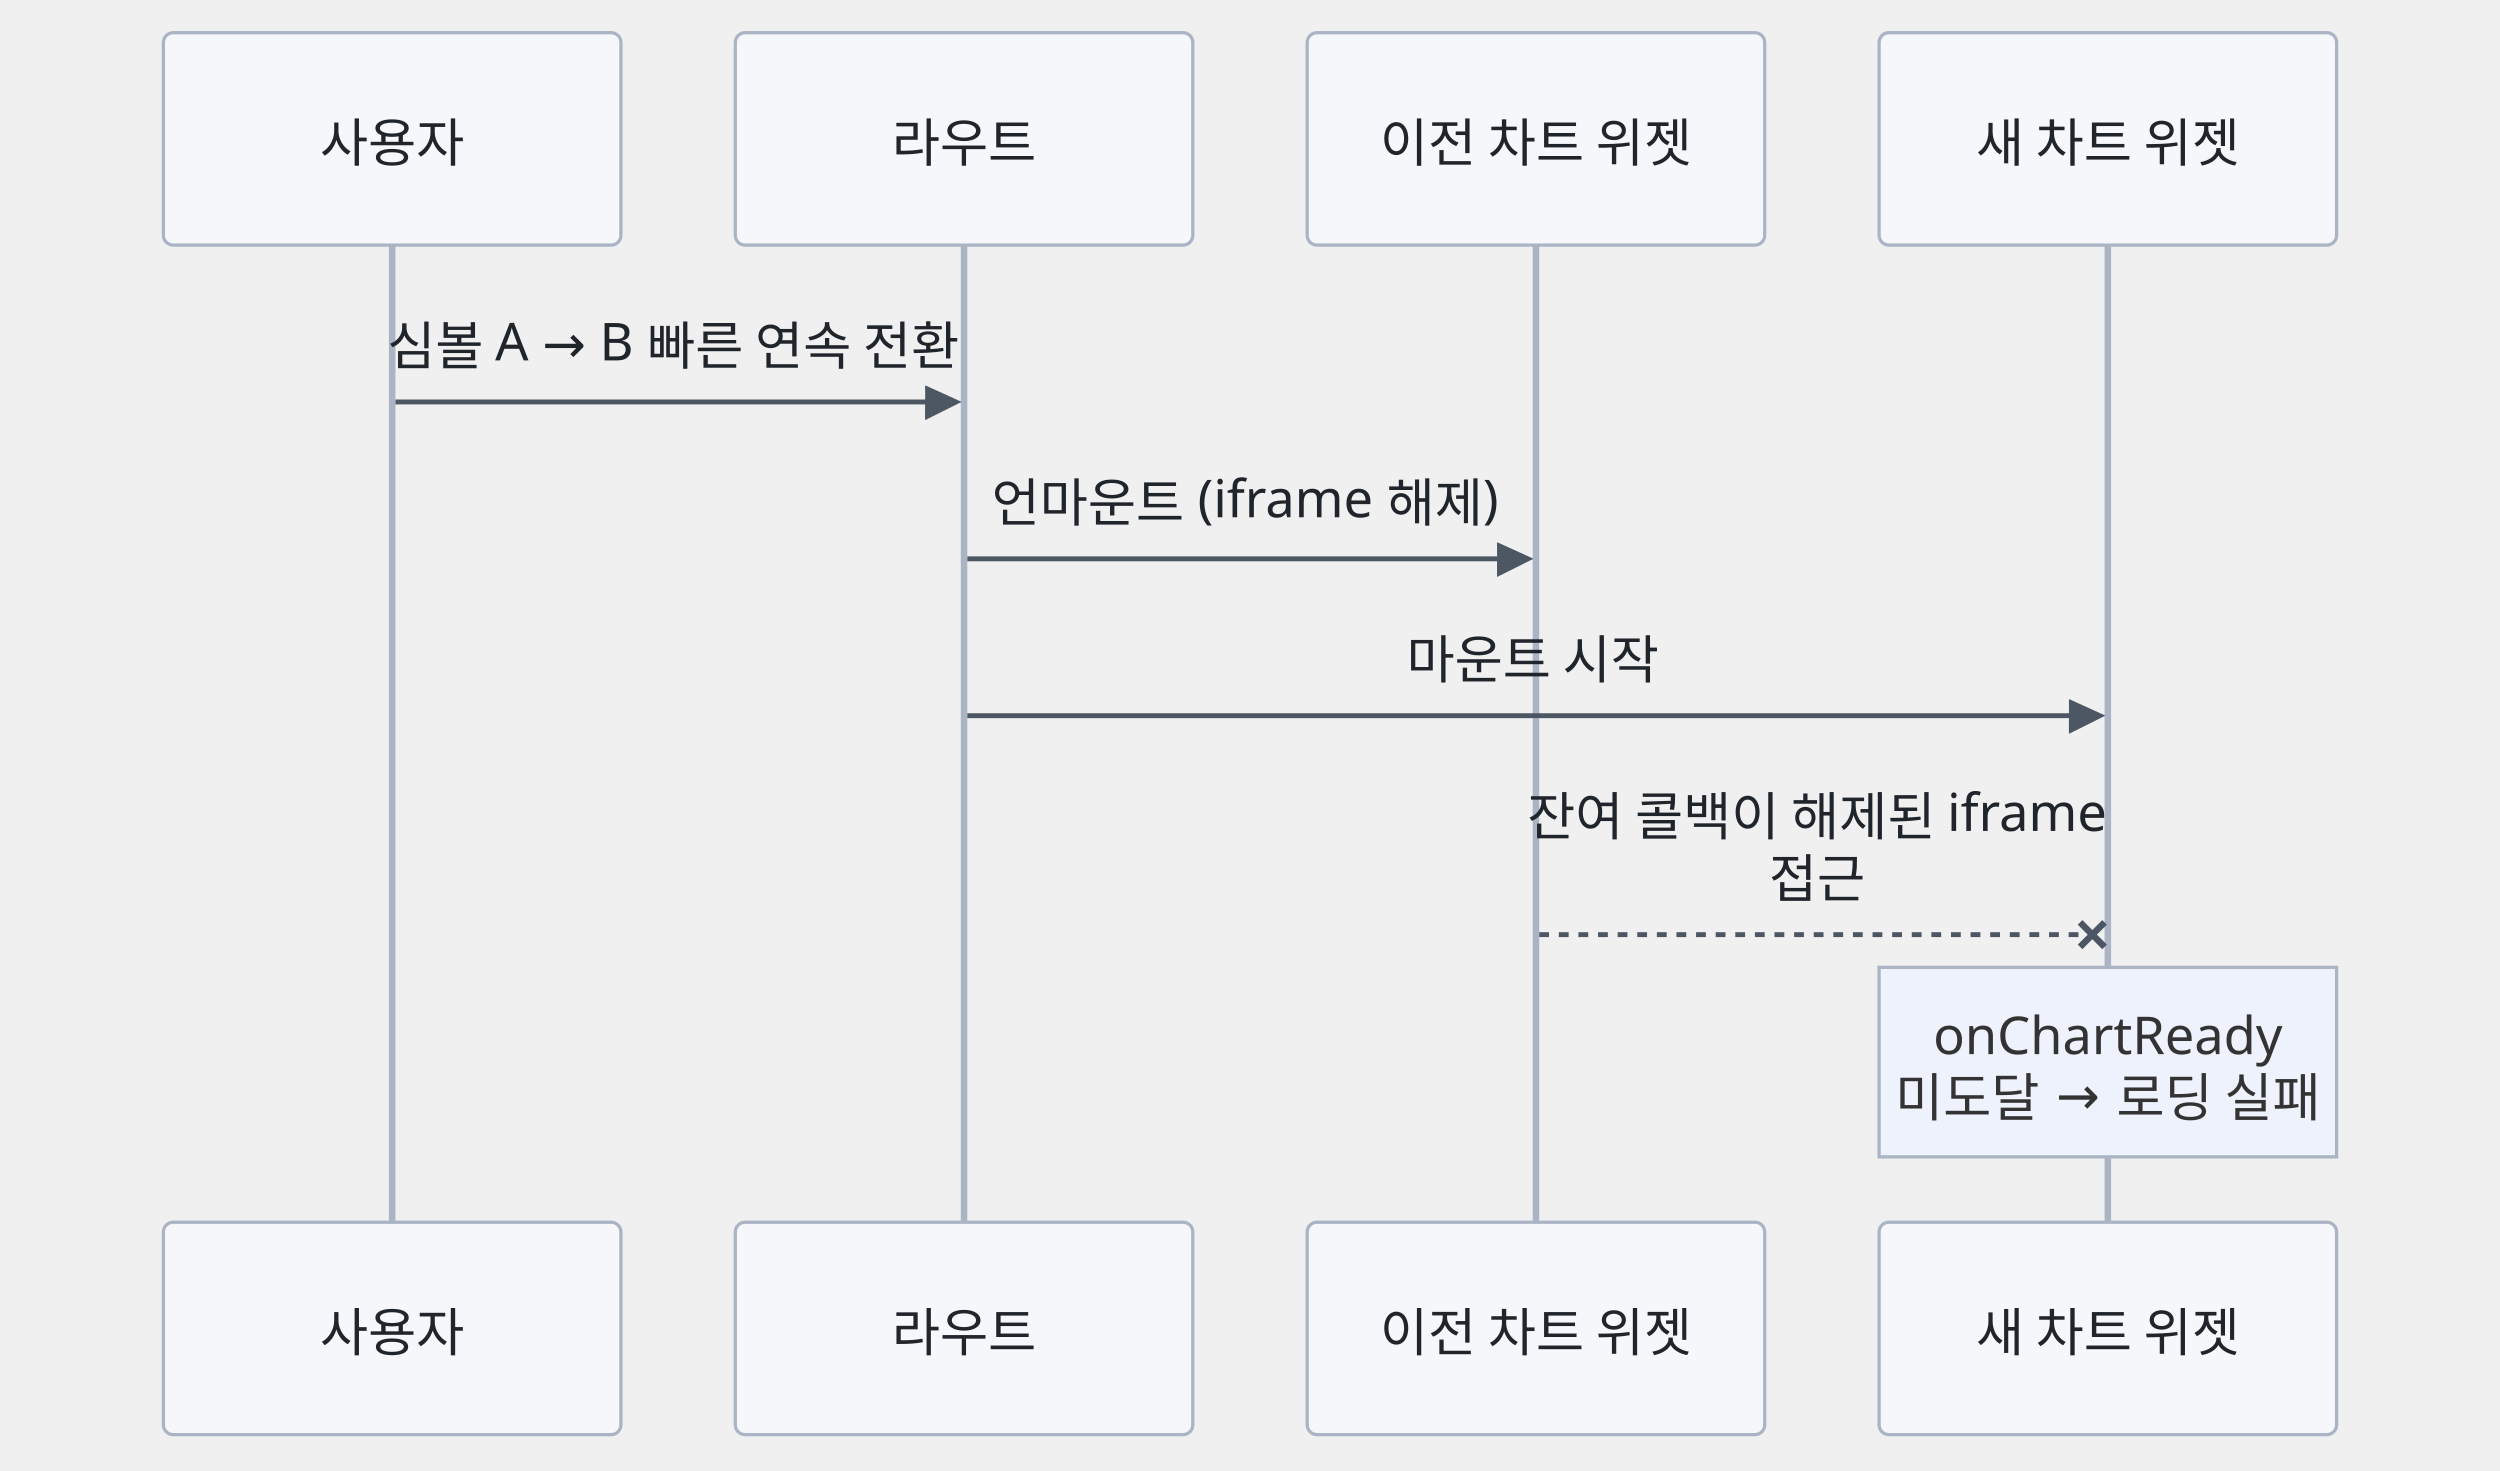
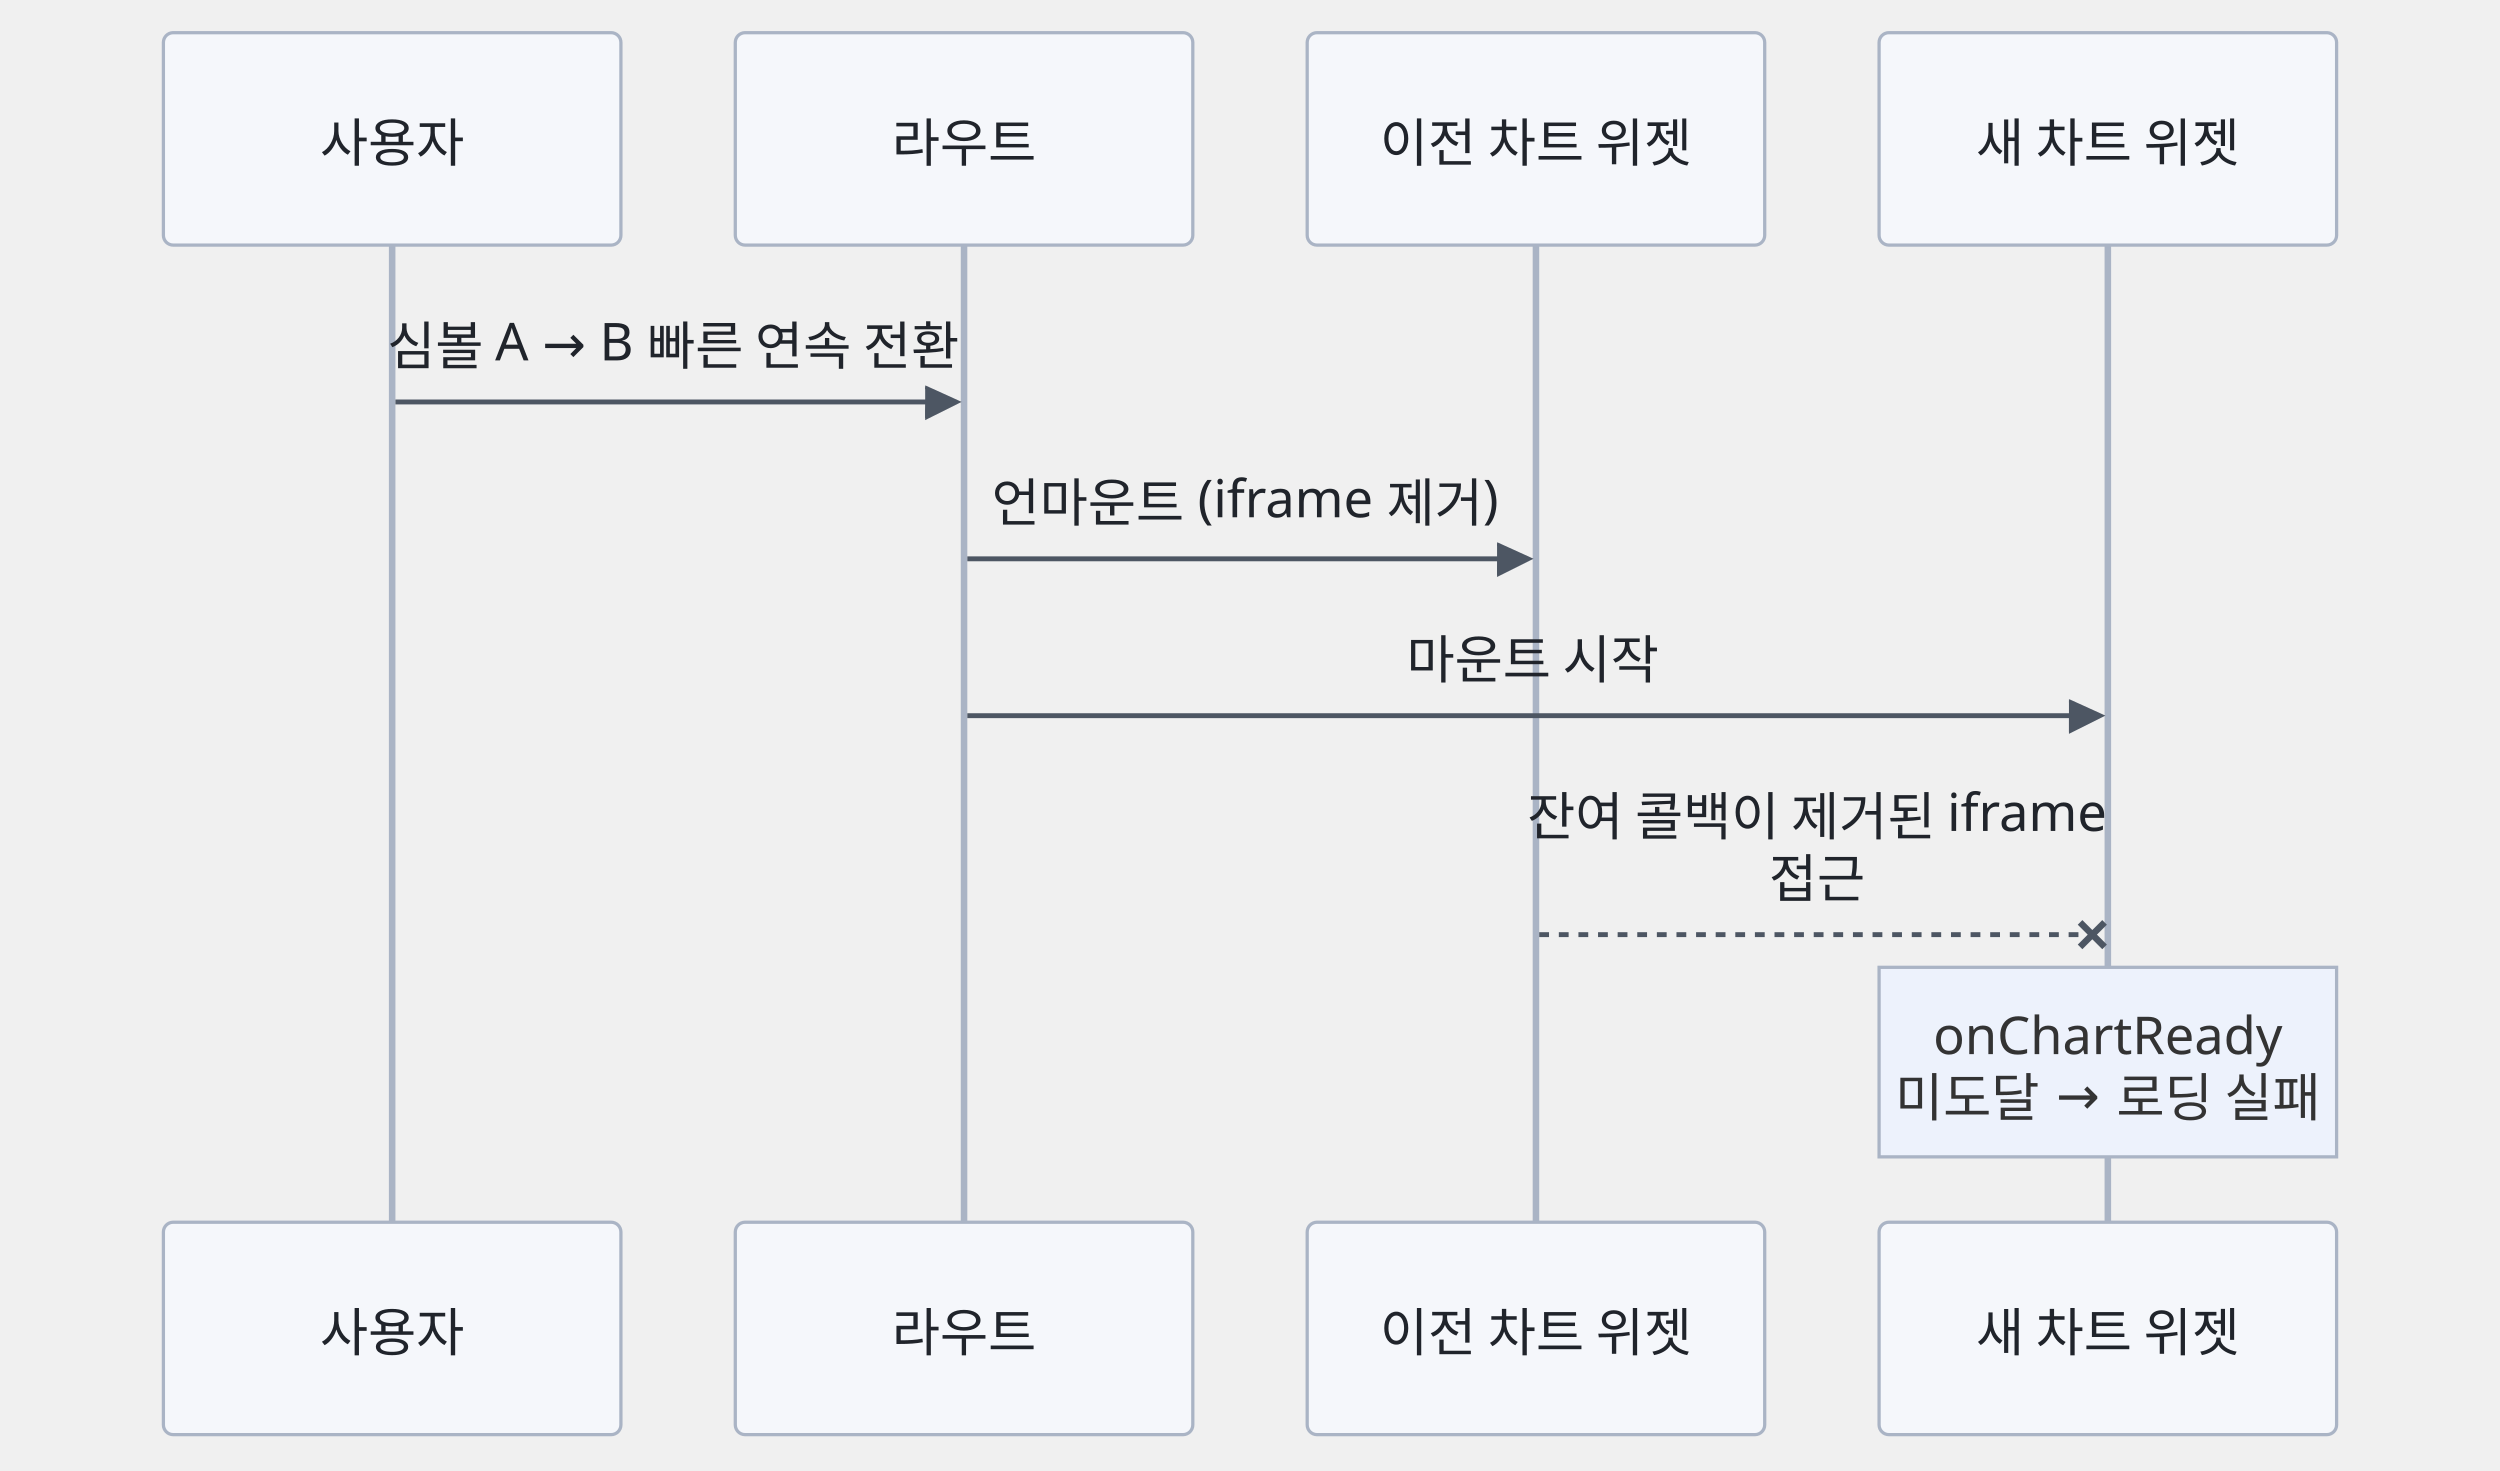
<svg xmlns="http://www.w3.org/2000/svg" id="bitria-chart-lifecycle" width="100%" style="max-width: 765px;" viewBox="-50 -10 765 450" role="graphics-document document" aria-roledescription="sequence">
  <g>
    <rect x="525" y="364" fill="#eaeaea" stroke="#666" width="140" height="65" name="W2" rx="3" ry="3" class="actor actor-bottom" />
    <text x="595" y="396.5" dominant-baseline="central" alignment-baseline="central" class="actor actor-box" style="text-anchor: middle; font-size: 16px; font-weight: 400; font-family: Pretendard, sans-serif;">
      <tspan x="595" dy="0">새 차트 위젯</tspan>
    </text>
  </g>
  <g>
    <rect x="350" y="364" fill="#eaeaea" stroke="#666" width="140" height="65" name="W1" rx="3" ry="3" class="actor actor-bottom" />
    <text x="420" y="396.5" dominant-baseline="central" alignment-baseline="central" class="actor actor-box" style="text-anchor: middle; font-size: 16px; font-weight: 400; font-family: Pretendard, sans-serif;">
      <tspan x="420" dy="0">이전 차트 위젯</tspan>
    </text>
  </g>
  <g>
    <rect x="175" y="364" fill="#eaeaea" stroke="#666" width="140" height="65" name="R" rx="3" ry="3" class="actor actor-bottom" />
    <text x="245" y="396.5" dominant-baseline="central" alignment-baseline="central" class="actor actor-box" style="text-anchor: middle; font-size: 16px; font-weight: 400; font-family: Pretendard, sans-serif;">
      <tspan x="245" dy="0">라우트</tspan>
    </text>
  </g>
  <g>
    <rect x="0" y="364" fill="#eaeaea" stroke="#666" width="140" height="65" name="U" rx="3" ry="3" class="actor actor-bottom" />
    <text x="70" y="396.5" dominant-baseline="central" alignment-baseline="central" class="actor actor-box" style="text-anchor: middle; font-size: 16px; font-weight: 400; font-family: Pretendard, sans-serif;">
      <tspan x="70" dy="0">사용자</tspan>
    </text>
  </g>
  <g>
    <line id="actor3" x1="595" y1="65" x2="595" y2="364" class="actor-line 200" stroke-width="0.5px" stroke="#999" name="W2" data-et="life-line" data-id="W2" />
    <g id="root-3" data-et="participant" data-type="participant" data-id="W2">
      <rect x="525" y="0" fill="#eaeaea" stroke="#666" width="140" height="65" name="W2" rx="3" ry="3" class="actor actor-top" />
      <text x="595" y="32.5" dominant-baseline="central" alignment-baseline="central" class="actor actor-box" style="text-anchor: middle; font-size: 16px; font-weight: 400; font-family: Pretendard, sans-serif;">
        <tspan x="595" dy="0">새 차트 위젯</tspan>
      </text>
    </g>
  </g>
  <g>
    <line id="actor2" x1="420" y1="65" x2="420" y2="364" class="actor-line 200" stroke-width="0.5px" stroke="#999" name="W1" data-et="life-line" data-id="W1" />
    <g id="root-2" data-et="participant" data-type="participant" data-id="W1">
      <rect x="350" y="0" fill="#eaeaea" stroke="#666" width="140" height="65" name="W1" rx="3" ry="3" class="actor actor-top" />
      <text x="420" y="32.5" dominant-baseline="central" alignment-baseline="central" class="actor actor-box" style="text-anchor: middle; font-size: 16px; font-weight: 400; font-family: Pretendard, sans-serif;">
        <tspan x="420" dy="0">이전 차트 위젯</tspan>
      </text>
    </g>
  </g>
  <g>
    <line id="actor1" x1="245" y1="65" x2="245" y2="364" class="actor-line 200" stroke-width="0.5px" stroke="#999" name="R" data-et="life-line" data-id="R" />
    <g id="root-1" data-et="participant" data-type="participant" data-id="R">
      <rect x="175" y="0" fill="#eaeaea" stroke="#666" width="140" height="65" name="R" rx="3" ry="3" class="actor actor-top" />
      <text x="245" y="32.5" dominant-baseline="central" alignment-baseline="central" class="actor actor-box" style="text-anchor: middle; font-size: 16px; font-weight: 400; font-family: Pretendard, sans-serif;">
        <tspan x="245" dy="0">라우트</tspan>
      </text>
    </g>
  </g>
  <g>
    <line id="actor0" x1="70" y1="65" x2="70" y2="364" class="actor-line 200" stroke-width="0.5px" stroke="#999" name="U" data-et="life-line" data-id="U" />
    <g id="root-0" data-et="participant" data-type="participant" data-id="U">
      <rect x="0" y="0" fill="#eaeaea" stroke="#666" width="140" height="65" name="U" rx="3" ry="3" class="actor actor-top" />
      <text x="70" y="32.5" dominant-baseline="central" alignment-baseline="central" class="actor actor-box" style="text-anchor: middle; font-size: 16px; font-weight: 400; font-family: Pretendard, sans-serif;">
        <tspan x="70" dy="0">사용자</tspan>
      </text>
    </g>
  </g>
  <style>#bitria-chart-lifecycle{font-family:Pretendard,sans-serif;font-size:15px;fill:#20242b;}@keyframes edge-animation-frame{from{stroke-dashoffset:0;}}@keyframes dash{to{stroke-dashoffset:0;}}#bitria-chart-lifecycle .edge-animation-slow{stroke-dasharray:9,5!important;stroke-dashoffset:900;animation:dash 50s linear infinite;stroke-linecap:round;}#bitria-chart-lifecycle .edge-animation-fast{stroke-dasharray:9,5!important;stroke-dashoffset:900;animation:dash 20s linear infinite;stroke-linecap:round;}#bitria-chart-lifecycle .error-icon{fill:#ffffff;}#bitria-chart-lifecycle .error-text{fill:#000000;stroke:#000000;}#bitria-chart-lifecycle .edge-thickness-normal{stroke-width:1px;}#bitria-chart-lifecycle .edge-thickness-thick{stroke-width:3.5px;}#bitria-chart-lifecycle .edge-pattern-solid{stroke-dasharray:0;}#bitria-chart-lifecycle .edge-thickness-invisible{stroke-width:0;fill:none;}#bitria-chart-lifecycle .edge-pattern-dashed{stroke-dasharray:3;}#bitria-chart-lifecycle .edge-pattern-dotted{stroke-dasharray:2;}#bitria-chart-lifecycle .marker{fill:#68717d;stroke:#68717d;}#bitria-chart-lifecycle .marker.cross{stroke:#68717d;}#bitria-chart-lifecycle svg{font-family:Pretendard,sans-serif;font-size:15px;}#bitria-chart-lifecycle p{margin:0;}#bitria-chart-lifecycle .actor{stroke:#aab4c5;fill:#f5f7fb;stroke-width:1;}#bitria-chart-lifecycle rect.actor.outer-path[data-look="neo"]{filter:drop-shadow( 1px 2px 2px rgba(185,185,185,1));}#bitria-chart-lifecycle rect.note[data-look="neo"]{stroke:#aab4c5;fill:#edf2fc;filter:drop-shadow( 1px 2px 2px rgba(185,185,185,1));}#bitria-chart-lifecycle text.actor&gt;tspan{fill:#20242b;stroke:none;}#bitria-chart-lifecycle .actor-line{stroke:#aab4c5;}#bitria-chart-lifecycle .innerArc{stroke-width:1.5;stroke-dasharray:none;}#bitria-chart-lifecycle .messageLine0{stroke-width:1.5;stroke-dasharray:none;stroke:#4d5663;}#bitria-chart-lifecycle .messageLine1{stroke-width:1.5;stroke-dasharray:2,2;stroke:#4d5663;}#bitria-chart-lifecycle [id$="-arrowhead"] path{fill:#4d5663;stroke:#4d5663;}#bitria-chart-lifecycle .sequenceNumber{fill:#978e82;}#bitria-chart-lifecycle [id$="-sequencenumber"]{fill:#4d5663;}#bitria-chart-lifecycle [id$="-crosshead"] path{fill:#4d5663;stroke:#4d5663;}#bitria-chart-lifecycle .messageText{fill:#20242b;stroke:none;}#bitria-chart-lifecycle .labelBox{stroke:#aab4c5;fill:#f5f7fb;filter:none;}#bitria-chart-lifecycle .labelText,#bitria-chart-lifecycle .labelText&gt;tspan{fill:#20242b;stroke:none;}#bitria-chart-lifecycle .loopText,#bitria-chart-lifecycle .loopText&gt;tspan{fill:#20242b;stroke:none;}#bitria-chart-lifecycle .sectionTitle,#bitria-chart-lifecycle .sectionTitle&gt;tspan{fill:#20242b;stroke:none;}#bitria-chart-lifecycle .loopLine{stroke-width:2px;stroke-dasharray:2,2;stroke:#aab4c5;fill:#aab4c5;}#bitria-chart-lifecycle .note{stroke:#aab4c5;fill:#edf2fc;}#bitria-chart-lifecycle .noteText,#bitria-chart-lifecycle .noteText&gt;tspan{fill:#333;stroke:none;font-weight:normal;}#bitria-chart-lifecycle .activation0{fill:#edf2fc;stroke:hsl(220, 71.429%, 85.882%);}#bitria-chart-lifecycle .activation1{fill:#edf2fc;stroke:hsl(220, 71.429%, 85.882%);}#bitria-chart-lifecycle .activation2{fill:#edf2fc;stroke:hsl(220, 71.429%, 85.882%);}#bitria-chart-lifecycle .actorPopupMenu{position:absolute;}#bitria-chart-lifecycle .actorPopupMenuPanel{position:absolute;fill:#f5f7fb;box-shadow:0px 8px 16px 0px rgba(0,0,0,0.2);filter:drop-shadow(3px 5px 2px rgb(0 0 0 / 0.4));}#bitria-chart-lifecycle .actor-man circle,#bitria-chart-lifecycle line{fill:#f5f7fb;stroke-width:2px;}#bitria-chart-lifecycle g rect.rect{filter:drop-shadow( 1px 2px 2px rgba(185,185,185,1));stroke:#aab4c5;}#bitria-chart-lifecycle .node .neo-node{stroke:#aab4c5;}#bitria-chart-lifecycle [data-look="neo"].node rect,#bitria-chart-lifecycle [data-look="neo"].cluster rect,#bitria-chart-lifecycle [data-look="neo"].node polygon{stroke:url(#bitria-chart-lifecycle-gradient);filter:drop-shadow( 1px 2px 2px rgba(185,185,185,1));}#bitria-chart-lifecycle [data-look="neo"].swimlane.cluster rect{filter:none;}#bitria-chart-lifecycle [data-look="neo"].node path{stroke:url(#bitria-chart-lifecycle-gradient);stroke-width:1px;}#bitria-chart-lifecycle [data-look="neo"].node .outer-path{filter:drop-shadow( 1px 2px 2px rgba(185,185,185,1));}#bitria-chart-lifecycle [data-look="neo"].node .neo-line path{stroke:#aab4c5;filter:none;}#bitria-chart-lifecycle [data-look="neo"].node circle{stroke:url(#bitria-chart-lifecycle-gradient);filter:drop-shadow( 1px 2px 2px rgba(185,185,185,1));}#bitria-chart-lifecycle [data-look="neo"].node circle .state-start{fill:#000000;}#bitria-chart-lifecycle [data-look="neo"].icon-shape .icon{fill:url(#bitria-chart-lifecycle-gradient);filter:drop-shadow( 1px 2px 2px rgba(185,185,185,1));}#bitria-chart-lifecycle [data-look="neo"].icon-shape .icon-neo path{stroke:url(#bitria-chart-lifecycle-gradient);filter:drop-shadow( 1px 2px 2px rgba(185,185,185,1));}#bitria-chart-lifecycle :root{--mermaid-font-family:Pretendard,sans-serif;}</style>
  <g />
  <defs>
    <symbol id="bitria-chart-lifecycle-computer" width="24" height="24">
      <path transform="scale(.5)" d="M2 2v13h20v-13h-20zm18 11h-16v-9h16v9zm-10.228 6l.466-1h3.524l.467 1h-4.457zm14.228 3h-24l2-6h2.104l-1.33 4h18.45l-1.297-4h2.073l2 6zm-5-10h-14v-7h14v7z" />
    </symbol>
  </defs>
  <defs>
    <symbol id="bitria-chart-lifecycle-database" fill-rule="evenodd" clip-rule="evenodd">
      <path transform="scale(.5)" d="M12.258.001l.256.004.255.005.253.008.251.01.249.012.247.015.246.016.242.019.241.02.239.023.236.024.233.027.231.028.229.031.225.032.223.034.22.036.217.038.214.04.211.041.208.043.205.045.201.046.198.048.194.05.191.051.187.053.183.054.18.056.175.057.172.059.168.06.163.061.16.063.155.064.15.066.074.033.073.033.071.034.07.034.069.035.068.035.067.035.066.035.064.036.064.036.062.036.06.036.06.037.058.037.058.037.055.038.055.038.053.038.052.038.051.039.05.039.048.039.047.039.045.04.044.04.043.04.041.04.04.041.039.041.037.041.036.041.034.041.033.042.032.042.03.042.029.042.027.042.026.043.024.043.023.043.021.043.02.043.018.044.017.043.015.044.013.044.012.044.011.045.009.044.007.045.006.045.004.045.002.045.001.045v17l-.001.045-.002.045-.004.045-.006.045-.007.045-.009.044-.011.045-.012.044-.013.044-.015.044-.017.043-.018.044-.02.043-.021.043-.023.043-.024.043-.026.043-.027.042-.029.042-.03.042-.032.042-.033.042-.034.041-.036.041-.037.041-.039.041-.04.041-.041.04-.043.04-.044.04-.045.04-.047.039-.048.039-.05.039-.051.039-.052.038-.053.038-.055.038-.055.038-.058.037-.058.037-.06.037-.06.036-.062.036-.064.036-.064.036-.066.035-.067.035-.068.035-.069.035-.07.034-.071.034-.073.033-.074.033-.15.066-.155.064-.16.063-.163.061-.168.06-.172.059-.175.057-.18.056-.183.054-.187.053-.191.051-.194.05-.198.048-.201.046-.205.045-.208.043-.211.041-.214.04-.217.038-.22.036-.223.034-.225.032-.229.031-.231.028-.233.027-.236.024-.239.023-.241.02-.242.019-.246.016-.247.015-.249.012-.251.01-.253.008-.255.005-.256.004-.258.001-.258-.001-.256-.004-.255-.005-.253-.008-.251-.01-.249-.012-.247-.015-.245-.016-.243-.019-.241-.02-.238-.023-.236-.024-.234-.027-.231-.028-.228-.031-.226-.032-.223-.034-.22-.036-.217-.038-.214-.04-.211-.041-.208-.043-.204-.045-.201-.046-.198-.048-.195-.05-.19-.051-.187-.053-.184-.054-.179-.056-.176-.057-.172-.059-.167-.06-.164-.061-.159-.063-.155-.064-.151-.066-.074-.033-.072-.033-.072-.034-.07-.034-.069-.035-.068-.035-.067-.035-.066-.035-.064-.036-.063-.036-.062-.036-.061-.036-.06-.037-.058-.037-.057-.037-.056-.038-.055-.038-.053-.038-.052-.038-.051-.039-.049-.039-.049-.039-.046-.039-.046-.04-.044-.04-.043-.04-.041-.04-.04-.041-.039-.041-.037-.041-.036-.041-.034-.041-.033-.042-.032-.042-.03-.042-.029-.042-.027-.042-.026-.043-.024-.043-.023-.043-.021-.043-.02-.043-.018-.044-.017-.043-.015-.044-.013-.044-.012-.044-.011-.045-.009-.044-.007-.045-.006-.045-.004-.045-.002-.045-.001-.045v-17l.001-.045.002-.045.004-.045.006-.045.007-.045.009-.044.011-.045.012-.044.013-.044.015-.044.017-.043.018-.044.02-.043.021-.043.023-.043.024-.043.026-.043.027-.042.029-.042.03-.042.032-.042.033-.042.034-.041.036-.041.037-.041.039-.041.04-.041.041-.04.043-.04.044-.04.046-.04.046-.039.049-.039.049-.039.051-.039.052-.038.053-.038.055-.038.056-.038.057-.037.058-.037.06-.037.061-.036.062-.036.063-.036.064-.036.066-.035.067-.035.068-.035.069-.035.07-.034.072-.034.072-.033.074-.033.151-.066.155-.064.159-.063.164-.061.167-.06.172-.059.176-.057.179-.056.184-.054.187-.053.19-.051.195-.05.198-.048.201-.046.204-.045.208-.043.211-.041.214-.04.217-.038.22-.036.223-.034.226-.032.228-.031.231-.028.234-.027.236-.024.238-.023.241-.02.243-.019.245-.016.247-.015.249-.012.251-.01.253-.008.255-.005.256-.004.258-.001.258.001zm-9.258 20.499v.01l.001.021.003.021.004.022.005.021.006.022.007.022.009.023.01.022.011.023.012.023.013.023.015.023.016.024.017.023.018.024.019.024.021.024.022.025.023.024.024.025.052.049.056.05.061.051.066.051.07.051.075.051.079.052.084.052.088.052.092.052.097.052.102.051.105.052.11.052.114.051.119.051.123.051.127.05.131.05.135.05.139.048.144.049.147.047.152.047.155.047.16.045.163.045.167.043.171.043.176.041.178.041.183.039.187.039.19.037.194.035.197.035.202.033.204.031.209.03.212.029.216.027.219.025.222.024.226.021.23.02.233.018.236.016.24.015.243.012.246.01.249.008.253.005.256.004.259.001.26-.001.257-.004.254-.005.25-.008.247-.011.244-.012.241-.014.237-.016.233-.018.231-.021.226-.021.224-.024.22-.026.216-.027.212-.028.21-.031.205-.031.202-.034.198-.034.194-.036.191-.037.187-.039.183-.04.179-.04.175-.042.172-.043.168-.044.163-.045.16-.046.155-.046.152-.047.148-.048.143-.049.139-.049.136-.05.131-.05.126-.05.123-.051.118-.052.114-.051.11-.052.106-.052.101-.052.096-.052.092-.052.088-.053.083-.051.079-.052.074-.052.07-.051.065-.051.06-.051.056-.05.051-.05.023-.024.023-.025.021-.024.02-.024.019-.024.018-.024.017-.024.015-.023.014-.024.013-.023.012-.023.01-.023.01-.022.008-.022.006-.022.006-.022.004-.022.004-.021.001-.021.001-.021v-4.127l-.077.055-.08.053-.083.054-.085.053-.087.052-.09.052-.093.051-.095.05-.097.05-.1.049-.102.049-.105.048-.106.047-.109.047-.111.046-.114.045-.115.045-.118.044-.12.043-.122.042-.124.042-.126.041-.128.04-.13.04-.132.038-.134.038-.135.037-.138.037-.139.035-.142.035-.143.034-.144.033-.147.032-.148.031-.15.03-.151.03-.153.029-.154.027-.156.027-.158.026-.159.025-.161.024-.162.023-.163.022-.165.021-.166.02-.167.019-.169.018-.169.017-.171.016-.173.015-.173.014-.175.013-.175.012-.177.011-.178.01-.179.008-.179.008-.181.006-.182.005-.182.004-.184.003-.184.002h-.37l-.184-.002-.184-.003-.182-.004-.182-.005-.181-.006-.179-.008-.179-.008-.178-.01-.176-.011-.176-.012-.175-.013-.173-.014-.172-.015-.171-.016-.17-.017-.169-.018-.167-.019-.166-.02-.165-.021-.163-.022-.162-.023-.161-.024-.159-.025-.157-.026-.156-.027-.155-.027-.153-.029-.151-.03-.15-.03-.148-.031-.146-.032-.145-.033-.143-.034-.141-.035-.14-.035-.137-.037-.136-.037-.134-.038-.132-.038-.13-.04-.128-.04-.126-.041-.124-.042-.122-.042-.12-.044-.117-.043-.116-.045-.113-.045-.112-.046-.109-.047-.106-.047-.105-.048-.102-.049-.1-.049-.097-.05-.095-.05-.093-.052-.09-.051-.087-.052-.085-.053-.083-.054-.08-.054-.077-.054v4.127zm0-5.654v.011l.001.021.003.021.004.021.005.022.006.022.007.022.009.022.01.022.011.023.012.023.013.023.015.024.016.023.017.024.018.024.019.024.021.024.022.024.023.025.024.024.052.05.056.05.061.05.066.051.07.051.075.052.079.051.084.052.088.052.092.052.097.052.102.052.105.052.11.051.114.051.119.052.123.05.127.051.131.05.135.049.139.049.144.048.147.048.152.047.155.046.16.045.163.045.167.044.171.042.176.042.178.04.183.04.187.038.19.037.194.036.197.034.202.033.204.032.209.03.212.028.216.027.219.025.222.024.226.022.23.02.233.018.236.016.24.014.243.012.246.01.249.008.253.006.256.003.259.001.26-.001.257-.003.254-.006.25-.008.247-.01.244-.012.241-.015.237-.016.233-.018.231-.02.226-.022.224-.024.22-.025.216-.027.212-.029.21-.03.205-.032.202-.033.198-.035.194-.036.191-.037.187-.039.183-.039.179-.041.175-.042.172-.043.168-.044.163-.045.16-.045.155-.047.152-.047.148-.048.143-.048.139-.05.136-.049.131-.05.126-.051.123-.051.118-.051.114-.052.11-.052.106-.052.101-.052.096-.052.092-.052.088-.052.083-.052.079-.052.074-.051.07-.052.065-.051.06-.05.056-.051.051-.049.023-.025.023-.024.021-.025.02-.024.019-.024.018-.024.017-.024.015-.023.014-.023.013-.024.012-.022.01-.023.01-.023.008-.022.006-.022.006-.022.004-.021.004-.022.001-.021.001-.021v-4.139l-.077.054-.08.054-.083.054-.085.052-.087.053-.09.051-.093.051-.095.051-.097.05-.1.049-.102.049-.105.048-.106.047-.109.047-.111.046-.114.045-.115.044-.118.044-.12.044-.122.042-.124.042-.126.041-.128.04-.13.039-.132.039-.134.038-.135.037-.138.036-.139.036-.142.035-.143.033-.144.033-.147.033-.148.031-.15.03-.151.03-.153.028-.154.028-.156.027-.158.026-.159.025-.161.024-.162.023-.163.022-.165.021-.166.02-.167.019-.169.018-.169.017-.171.016-.173.015-.173.014-.175.013-.175.012-.177.011-.178.009-.179.009-.179.007-.181.007-.182.005-.182.004-.184.003-.184.002h-.37l-.184-.002-.184-.003-.182-.004-.182-.005-.181-.007-.179-.007-.179-.009-.178-.009-.176-.011-.176-.012-.175-.013-.173-.014-.172-.015-.171-.016-.17-.017-.169-.018-.167-.019-.166-.02-.165-.021-.163-.022-.162-.023-.161-.024-.159-.025-.157-.026-.156-.027-.155-.028-.153-.028-.151-.03-.15-.03-.148-.031-.146-.033-.145-.033-.143-.033-.141-.035-.14-.036-.137-.036-.136-.037-.134-.038-.132-.039-.13-.039-.128-.04-.126-.041-.124-.042-.122-.043-.12-.043-.117-.044-.116-.044-.113-.046-.112-.046-.109-.046-.106-.047-.105-.048-.102-.049-.1-.049-.097-.05-.095-.051-.093-.051-.09-.051-.087-.053-.085-.052-.083-.054-.08-.054-.077-.054v4.139zm0-5.666v.011l.001.02.003.022.004.021.005.022.006.021.007.022.009.023.01.022.011.023.012.023.013.023.015.023.016.024.017.024.018.023.019.024.021.025.022.024.023.024.024.025.052.05.056.05.061.05.066.051.07.051.075.052.079.051.084.052.088.052.092.052.097.052.102.052.105.051.11.052.114.051.119.051.123.051.127.05.131.05.135.05.139.049.144.048.147.048.152.047.155.046.16.045.163.045.167.043.171.043.176.042.178.04.183.04.187.038.19.037.194.036.197.034.202.033.204.032.209.03.212.028.216.027.219.025.222.024.226.021.23.02.233.018.236.017.24.014.243.012.246.01.249.008.253.006.256.003.259.001.26-.001.257-.003.254-.006.25-.008.247-.01.244-.013.241-.014.237-.016.233-.018.231-.02.226-.022.224-.024.22-.025.216-.027.212-.029.21-.03.205-.032.202-.033.198-.035.194-.036.191-.037.187-.039.183-.039.179-.041.175-.042.172-.043.168-.044.163-.045.16-.045.155-.047.152-.047.148-.048.143-.049.139-.049.136-.049.131-.051.126-.05.123-.051.118-.052.114-.051.11-.052.106-.052.101-.052.096-.052.092-.052.088-.052.083-.052.079-.052.074-.052.07-.051.065-.051.06-.051.056-.05.051-.049.023-.025.023-.025.021-.024.02-.024.019-.024.018-.024.017-.024.015-.023.014-.024.013-.023.012-.023.01-.022.01-.023.008-.022.006-.022.006-.022.004-.022.004-.021.001-.021.001-.021v-4.153l-.077.054-.08.054-.083.053-.085.053-.087.053-.09.051-.093.051-.095.051-.097.05-.1.049-.102.048-.105.048-.106.048-.109.046-.111.046-.114.046-.115.044-.118.044-.12.043-.122.043-.124.042-.126.041-.128.04-.13.039-.132.039-.134.038-.135.037-.138.036-.139.036-.142.034-.143.034-.144.033-.147.032-.148.032-.15.03-.151.03-.153.028-.154.028-.156.027-.158.026-.159.024-.161.024-.162.023-.163.023-.165.021-.166.02-.167.019-.169.018-.169.017-.171.016-.173.015-.173.014-.175.013-.175.012-.177.01-.178.01-.179.009-.179.007-.181.006-.182.006-.182.004-.184.003-.184.001-.185.001-.185-.001-.184-.001-.184-.003-.182-.004-.182-.006-.181-.006-.179-.007-.179-.009-.178-.01-.176-.01-.176-.012-.175-.013-.173-.014-.172-.015-.171-.016-.17-.017-.169-.018-.167-.019-.166-.02-.165-.021-.163-.023-.162-.023-.161-.024-.159-.024-.157-.026-.156-.027-.155-.028-.153-.028-.151-.03-.15-.03-.148-.032-.146-.032-.145-.033-.143-.034-.141-.034-.14-.036-.137-.036-.136-.037-.134-.038-.132-.039-.13-.039-.128-.041-.126-.041-.124-.041-.122-.043-.12-.043-.117-.044-.116-.044-.113-.046-.112-.046-.109-.046-.106-.048-.105-.048-.102-.048-.1-.05-.097-.049-.095-.051-.093-.051-.09-.052-.087-.052-.085-.053-.083-.053-.08-.054-.077-.054v4.153zm8.74-8.179l-.257.004-.254.005-.25.008-.247.011-.244.012-.241.014-.237.016-.233.018-.231.021-.226.022-.224.023-.22.026-.216.027-.212.028-.21.031-.205.032-.202.033-.198.034-.194.036-.191.038-.187.038-.183.04-.179.041-.175.042-.172.043-.168.043-.163.045-.16.046-.155.046-.152.048-.148.048-.143.048-.139.049-.136.05-.131.05-.126.051-.123.051-.118.051-.114.052-.11.052-.106.052-.101.052-.096.052-.092.052-.088.052-.083.052-.079.052-.074.051-.07.052-.065.051-.06.05-.056.05-.051.05-.023.025-.023.024-.021.024-.02.025-.019.024-.018.024-.017.023-.015.024-.014.023-.013.023-.012.023-.01.023-.01.022-.008.022-.006.023-.006.021-.004.022-.004.021-.001.021-.001.021.001.021.001.021.004.021.004.022.006.021.006.023.008.022.01.022.01.023.012.023.013.023.014.023.015.024.017.023.018.024.019.024.02.025.021.024.023.024.023.025.051.05.056.05.06.05.065.051.07.052.074.051.079.052.083.052.088.052.092.052.096.052.101.052.106.052.11.052.114.052.118.051.123.051.126.051.131.05.136.05.139.049.143.048.148.048.152.048.155.046.16.046.163.045.168.043.172.043.175.042.179.041.183.04.187.038.191.038.194.036.198.034.202.033.205.032.21.031.212.028.216.027.22.026.224.023.226.022.231.021.233.018.237.016.241.014.244.012.247.011.25.008.254.005.257.004.26.001.26-.001.257-.004.254-.005.25-.008.247-.011.244-.012.241-.014.237-.016.233-.018.231-.021.226-.022.224-.023.22-.026.216-.027.212-.028.21-.031.205-.032.202-.033.198-.034.194-.036.191-.038.187-.038.183-.04.179-.041.175-.042.172-.043.168-.043.163-.045.16-.046.155-.046.152-.048.148-.048.143-.048.139-.049.136-.05.131-.05.126-.051.123-.051.118-.051.114-.052.11-.052.106-.052.101-.052.096-.052.092-.052.088-.052.083-.052.079-.052.074-.051.07-.052.065-.051.06-.05.056-.05.051-.05.023-.025.023-.024.021-.024.02-.025.019-.024.018-.024.017-.023.015-.024.014-.023.013-.023.012-.023.01-.023.01-.022.008-.022.006-.023.006-.021.004-.022.004-.021.001-.021.001-.021-.001-.021-.001-.021-.004-.021-.004-.022-.006-.021-.006-.023-.008-.022-.01-.022-.01-.023-.012-.023-.013-.023-.014-.023-.015-.024-.017-.023-.018-.024-.019-.024-.02-.025-.021-.024-.023-.024-.023-.025-.051-.05-.056-.05-.06-.05-.065-.051-.07-.052-.074-.051-.079-.052-.083-.052-.088-.052-.092-.052-.096-.052-.101-.052-.106-.052-.11-.052-.114-.052-.118-.051-.123-.051-.126-.051-.131-.05-.136-.05-.139-.049-.143-.048-.148-.048-.152-.048-.155-.046-.16-.046-.163-.045-.168-.043-.172-.043-.175-.042-.179-.041-.183-.04-.187-.038-.191-.038-.194-.036-.198-.034-.202-.033-.205-.032-.21-.031-.212-.028-.216-.027-.22-.026-.224-.023-.226-.022-.231-.021-.233-.018-.237-.016-.241-.014-.244-.012-.247-.011-.25-.008-.254-.005-.257-.004-.26-.001-.26.001z" />
    </symbol>
  </defs>
  <defs>
    <symbol id="bitria-chart-lifecycle-clock" width="24" height="24">
      <path transform="scale(.5)" d="M12 2c5.514 0 10 4.486 10 10s-4.486 10-10 10-10-4.486-10-10 4.486-10 10-10zm0-2c-6.627 0-12 5.373-12 12s5.373 12 12 12 12-5.373 12-12-5.373-12-12-12zm5.848 12.459c.202.038.202.333.001.372-1.907.361-6.045 1.111-6.547 1.111-.719 0-1.301-.582-1.301-1.301 0-.512.77-5.447 1.125-7.445.034-.192.312-.181.343.014l.985 6.238 5.394 1.011z" />
    </symbol>
  </defs>
  <defs>
    <marker id="bitria-chart-lifecycle-arrowhead" refX="7.9" refY="5" markerUnits="userSpaceOnUse" markerWidth="12" markerHeight="12" orient="auto-start-reverse">
      <path d="M -1 0 L 10 5 L 0 10 z" />
    </marker>
  </defs>
  <defs>
    <marker id="bitria-chart-lifecycle-crosshead" markerWidth="15" markerHeight="8" orient="auto" refX="4" refY="4.5">
      <path fill="none" stroke="#000000" stroke-width="1pt" d="M 1,2 L 6,7 M 6,2 L 1,7" style="stroke-dasharray: 0, 0;" />
    </marker>
  </defs>
  <defs>
    <marker id="bitria-chart-lifecycle-filled-head" refX="15.5" refY="7" markerWidth="20" markerHeight="28" orient="auto">
      <path d="M 18,7 L9,13 L14,7 L9,1 Z" />
    </marker>
  </defs>
  <defs>
    <marker id="bitria-chart-lifecycle-sequencenumber" refX="15" refY="15" markerWidth="60" markerHeight="40" orient="auto">
      <circle cx="15" cy="15" r="6" />
    </marker>
  </defs>
  <defs>
    <marker id="bitria-chart-lifecycle-solidTopArrowHead" refX="7.9" refY="7.25" markerUnits="userSpaceOnUse" markerWidth="12" markerHeight="12" orient="auto-start-reverse">
      <path d="M 0 0 L 10 8 L 0 8 z" />
    </marker>
  </defs>
  <defs>
    <marker id="bitria-chart-lifecycle-solidBottomArrowHead" refX="7.9" refY="0.75" markerUnits="userSpaceOnUse" markerWidth="12" markerHeight="12" orient="auto-start-reverse">
      <path d="M 0 0 L 10 0 L 0 8 z" />
    </marker>
  </defs>
  <defs>
    <marker id="bitria-chart-lifecycle-stickTopArrowHead" refX="7.5" refY="7" markerUnits="userSpaceOnUse" markerWidth="12" markerHeight="12" orient="auto-start-reverse">
      <path d="M 0 0 L 7 7" stroke="black" stroke-width="1.5" fill="none" />
    </marker>
  </defs>
  <defs>
    <marker id="bitria-chart-lifecycle-stickBottomArrowHead" refX="7.5" refY="0" markerUnits="userSpaceOnUse" markerWidth="12" markerHeight="12" orient="auto-start-reverse">
      <path d="M 0 7 L 7 0" stroke="black" stroke-width="1.5" fill="none" />
    </marker>
  </defs>
  <g data-et="note" data-id="i4">
    <rect x="525" y="286" fill="#EDF2AE" stroke="#666" width="140" height="58" class="note" />
    <text x="595" y="291" text-anchor="middle" dominant-baseline="middle" alignment-baseline="middle" class="noteText" dy="1em" style="font-family: Pretendard, sans-serif; font-size: 16px; font-weight: 400;">
      <tspan x="595">onChartReady</tspan>
    </text>
    <text x="595" y="310" text-anchor="middle" dominant-baseline="middle" alignment-baseline="middle" class="noteText" dy="1em" style="font-family: Pretendard, sans-serif; font-size: 16px; font-weight: 400;">
      <tspan x="595">미도달 → 로딩 실패</tspan>
    </text>
  </g>
  <text x="156" y="80" text-anchor="middle" dominant-baseline="middle" alignment-baseline="middle" class="messageText" dy="1em" style="font-family: Pretendard, sans-serif; font-size: 16px; font-weight: 400;">심볼 A → B 빠른 연속 전환</text>
  <line x1="71" y1="113" x2="241" y2="113" class="messageLine0" data-et="message" data-id="i0" data-from="U" data-to="R" stroke-width="2" stroke="none" marker-end="url(#bitria-chart-lifecycle-arrowhead)" style="fill: none;" />
-   <text x="331" y="128" text-anchor="middle" dominant-baseline="middle" alignment-baseline="middle" class="messageText" dy="1em" style="font-family: Pretendard, sans-serif; font-size: 16px; font-weight: 400;">언마운트 (iframe 해제)</text>
+   <text x="331" y="128" text-anchor="middle" dominant-baseline="middle" alignment-baseline="middle" class="messageText" dy="1em" style="font-family: Pretendard, sans-serif; font-size: 16px; font-weight: 400;">언마운트 (iframe 제거)</text>
  <line x1="246" y1="161" x2="416" y2="161" class="messageLine0" data-et="message" data-id="i1" data-from="R" data-to="W1" stroke-width="2" stroke="none" marker-end="url(#bitria-chart-lifecycle-arrowhead)" style="fill: none;" />
  <text x="419" y="176" text-anchor="middle" dominant-baseline="middle" alignment-baseline="middle" class="messageText" dy="1em" style="font-family: Pretendard, sans-serif; font-size: 16px; font-weight: 400;">마운트 시작</text>
  <line x1="246" y1="209" x2="591" y2="209" class="messageLine0" data-et="message" data-id="i2" data-from="R" data-to="W2" stroke-width="2" stroke="none" marker-end="url(#bitria-chart-lifecycle-arrowhead)" style="fill: none;" />
-   <text x="506" y="224" text-anchor="middle" dominant-baseline="middle" alignment-baseline="middle" class="messageText" dy="1em" style="font-family: Pretendard, sans-serif; font-size: 16px; font-weight: 400;">잔여 콜백이 해제된 iframe</text>
+   <text x="506" y="224" text-anchor="middle" dominant-baseline="middle" alignment-baseline="middle" class="messageText" dy="1em" style="font-family: Pretendard, sans-serif; font-size: 16px; font-weight: 400;">잔여 콜백이 제거된 iframe</text>
  <text x="506" y="243" text-anchor="middle" dominant-baseline="middle" alignment-baseline="middle" class="messageText" dy="1em" style="font-family: Pretendard, sans-serif; font-size: 16px; font-weight: 400;">접근</text>
  <line x1="421" y1="276" x2="591" y2="276" class="messageLine1" data-et="message" data-id="i3" data-from="W1" data-to="W2" stroke-width="2" stroke="none" marker-end="url(#bitria-chart-lifecycle-crosshead)" style="stroke-dasharray: 3, 3; fill: none;" />
</svg>
